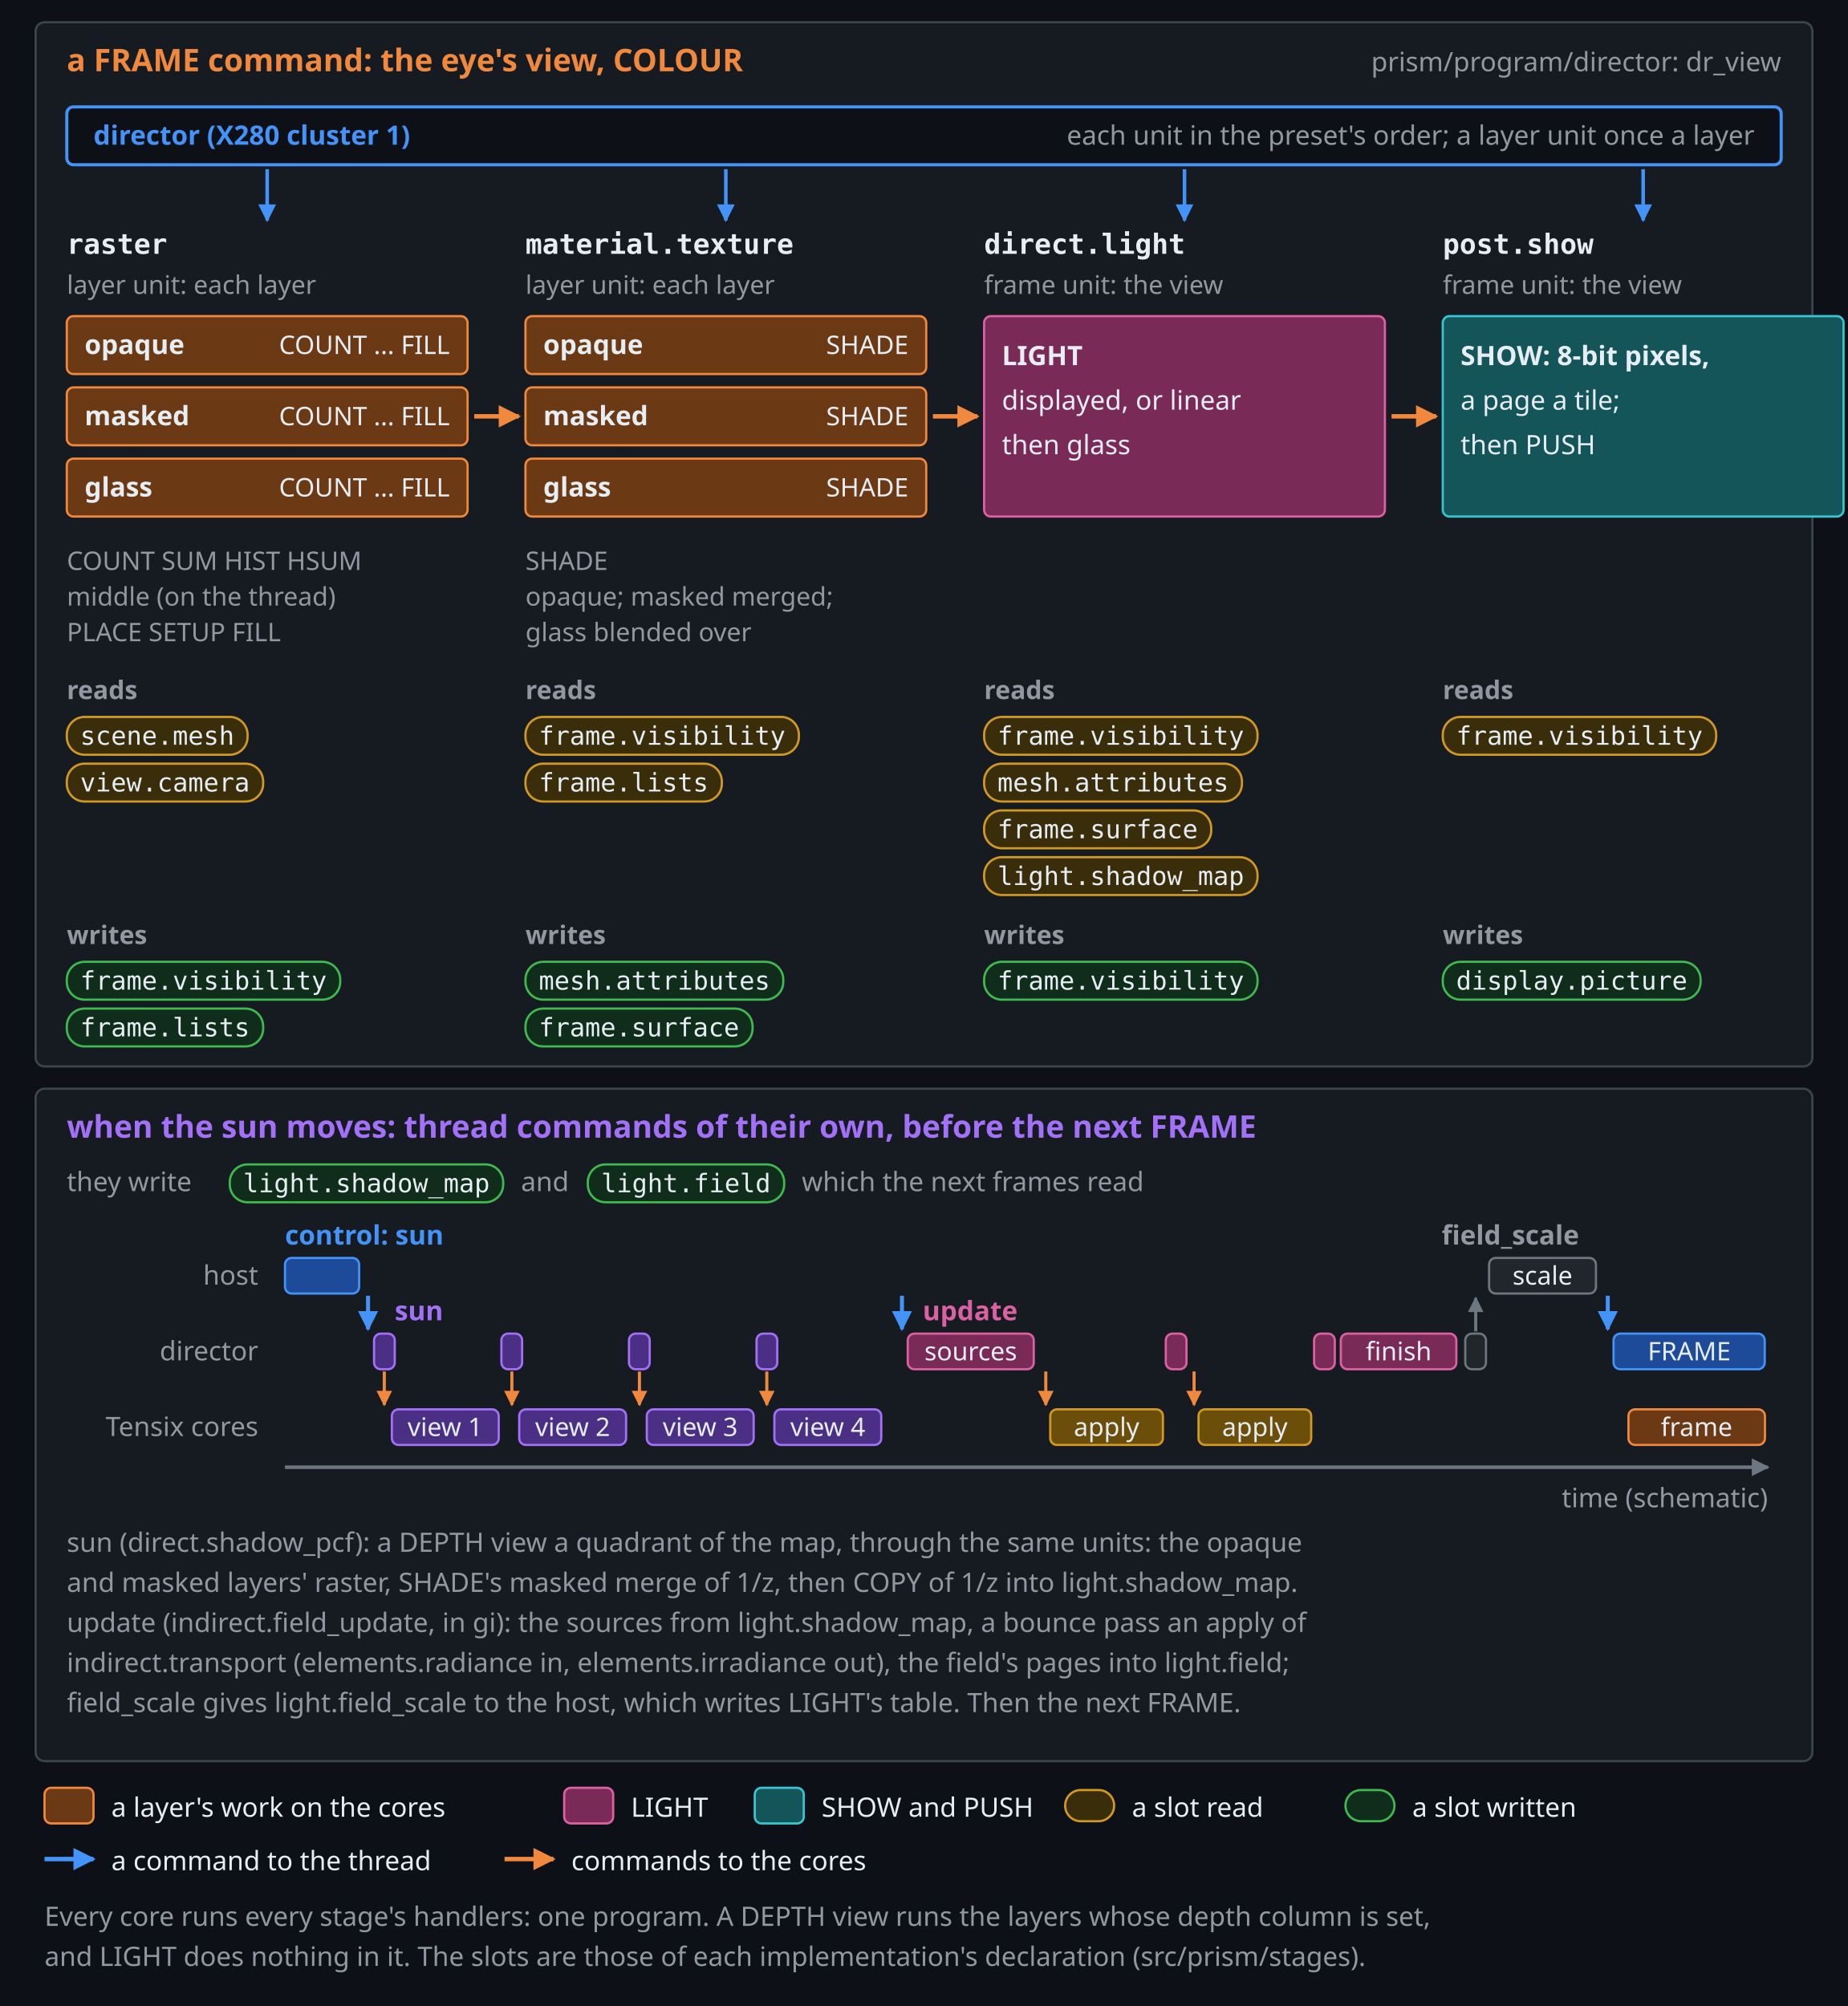
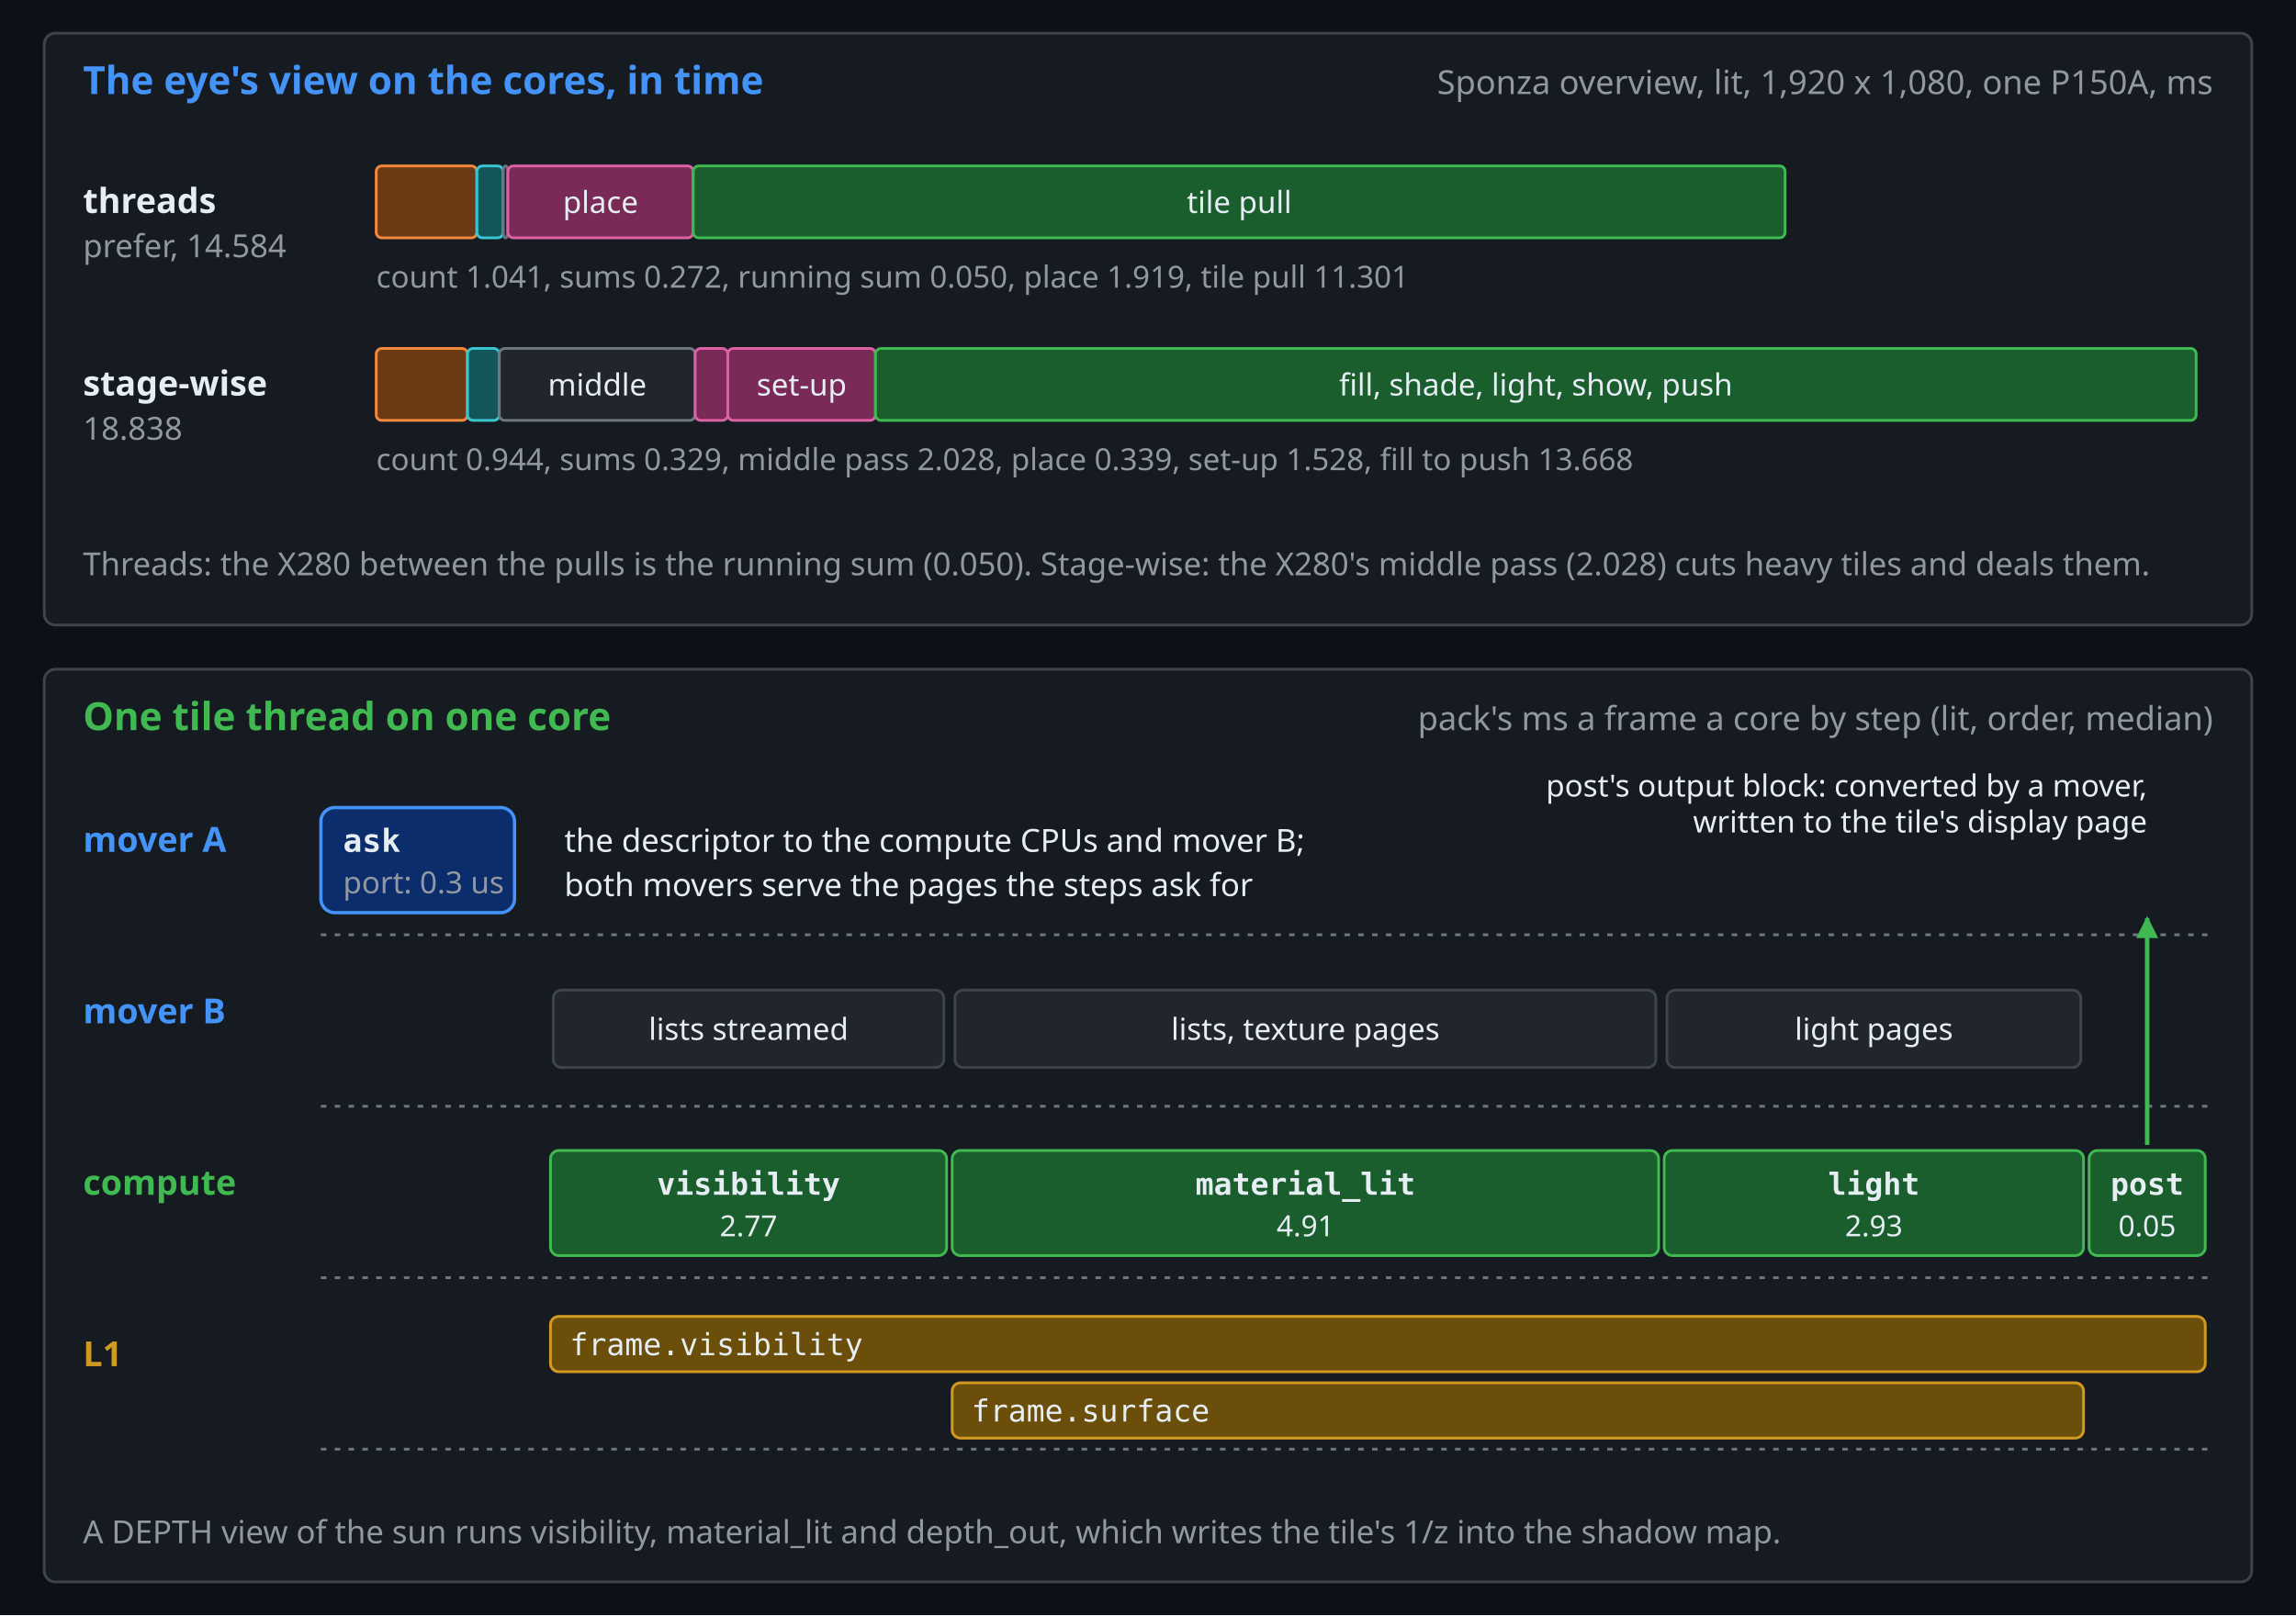
- <svg xmlns="http://www.w3.org/2000/svg" width="830" height="901" viewBox="0 0 830 901" role="img">
+ <svg xmlns="http://www.w3.org/2000/svg" width="830" height="584" viewBox="0 0 830 584" role="img">
  <defs>
    <marker id="ha" viewBox="0 0 10 10" refX="9" refY="5" markerWidth="5" markerHeight="5" orient="auto-start-reverse">
      <path d="M0,0 L10,5 L0,10 z" fill="#f0883e" />
    </marker>
    <marker id="hb" viewBox="0 0 10 10" refX="9" refY="5" markerWidth="5" markerHeight="5" orient="auto-start-reverse">
      <path d="M0,0 L10,5 L0,10 z" fill="#39c5cf" />
    </marker>
    <marker id="hm" viewBox="0 0 10 10" refX="9" refY="5" markerWidth="5" markerHeight="5" orient="auto-start-reverse">
      <path d="M0,0 L10,5 L0,10 z" fill="#a371f7" />
    </marker>
    <marker id="hw" viewBox="0 0 10 10" refX="9" refY="5" markerWidth="5" markerHeight="5" orient="auto-start-reverse">
      <path d="M0,0 L10,5 L0,10 z" fill="#4493f8" />
    </marker>
    <marker id="hr" viewBox="0 0 10 10" refX="9" refY="5" markerWidth="5" markerHeight="5" orient="auto-start-reverse">
      <path d="M0,0 L10,5 L0,10 z" fill="#3fb950" />
    </marker>
    <marker id="hp" viewBox="0 0 10 10" refX="9" refY="5" markerWidth="5" markerHeight="5" orient="auto-start-reverse">
      <path d="M0,0 L10,5 L0,10 z" fill="#db61a2" />
    </marker>
    <marker id="hy" viewBox="0 0 10 10" refX="9" refY="5" markerWidth="5" markerHeight="5" orient="auto-start-reverse">
      <path d="M0,0 L10,5 L0,10 z" fill="#d29922" />
    </marker>
    <marker id="hg" viewBox="0 0 10 10" refX="9" refY="5" markerWidth="5" markerHeight="5" orient="auto-start-reverse">
      <path d="M0,0 L10,5 L0,10 z" fill="#6e7681" />
    </marker>
  </defs>
-   <rect width="830" height="901" fill="#0d1117" />
-   <rect x="16.0" y="10.0" width="798.0" height="469.0" rx="4" fill="#161b22" stroke="#3d444d" stroke-width="1" />
-   <line x1="128.0" y1="573.0" x2="794.0" y2="573.0" stroke="#3d444d" stroke-width="1" />
-   <line x1="128.0" y1="607.0" x2="794.0" y2="607.0" stroke="#3d444d" stroke-width="1" />
-   <line x1="128.0" y1="641.0" x2="794.0" y2="641.0" stroke="#3d444d" stroke-width="1" />
-   <rect x="16.0" y="489.0" width="798.0" height="302.0" rx="4" fill="#161b22" stroke="#3d444d" stroke-width="1" />
-   <text x="30.0" y="32.0" font-family="-apple-system, 'Segoe UI', 'Noto Sans', Helvetica, Arial, sans-serif" font-size="14" font-weight="600" fill="#f0883e" text-anchor="start" xml:space="preserve">a FRAME command: the eye's view, COLOUR</text>
-   <text x="800.0" y="32.0" font-family="-apple-system, 'Segoe UI', 'Noto Sans', Helvetica, Arial, sans-serif" font-size="12" fill="#9198a1" text-anchor="end" xml:space="preserve">prism/program/director: dr_view</text>
-   <rect x="30.0" y="48.0" width="770.0" height="26.0" rx="3" fill="#0d1117" stroke="#4493f8" stroke-width="1.4" />
-   <text x="42.0" y="65.0" font-family="-apple-system, 'Segoe UI', 'Noto Sans', Helvetica, Arial, sans-serif" font-size="12" font-weight="600" fill="#4493f8" text-anchor="start" xml:space="preserve">director (X280 cluster 1)</text>
-   <text x="788.0" y="65.0" font-family="-apple-system, 'Segoe UI', 'Noto Sans', Helvetica, Arial, sans-serif" font-size="12" fill="#9198a1" text-anchor="end" xml:space="preserve">each unit in the preset's order; a layer unit once a layer</text>
-   <text x="30.0" y="114.0" font-family="ui-monospace, SFMono-Regular, Menlo, Consolas, 'DejaVu Sans Mono', monospace" font-size="12.5" font-weight="600" fill="#e6edf3" text-anchor="start" xml:space="preserve">raster</text>
-   <text x="30.0" y="132.0" font-family="-apple-system, 'Segoe UI', 'Noto Sans', Helvetica, Arial, sans-serif" font-size="11.5" fill="#9198a1" text-anchor="start" xml:space="preserve">layer unit: each layer</text>
-   <rect x="30.0" y="142.0" width="180.0" height="26.0" rx="3" fill="#6b3a14" stroke="#f0883e" stroke-width="1" />
-   <text x="38.0" y="159.0" font-family="-apple-system, 'Segoe UI', 'Noto Sans', Helvetica, Arial, sans-serif" font-size="12" font-weight="600" fill="#e6edf3" text-anchor="start" xml:space="preserve">opaque</text>
-   <text x="202.0" y="159.0" font-family="-apple-system, 'Segoe UI', 'Noto Sans', Helvetica, Arial, sans-serif" font-size="11.5" fill="#e6edf3" text-anchor="end" xml:space="preserve">COUNT ... FILL</text>
-   <rect x="30.0" y="174.0" width="180.0" height="26.0" rx="3" fill="#6b3a14" stroke="#f0883e" stroke-width="1" />
-   <text x="38.0" y="191.0" font-family="-apple-system, 'Segoe UI', 'Noto Sans', Helvetica, Arial, sans-serif" font-size="12" font-weight="600" fill="#e6edf3" text-anchor="start" xml:space="preserve">masked</text>
-   <text x="202.0" y="191.0" font-family="-apple-system, 'Segoe UI', 'Noto Sans', Helvetica, Arial, sans-serif" font-size="11.5" fill="#e6edf3" text-anchor="end" xml:space="preserve">COUNT ... FILL</text>
-   <rect x="30.0" y="206.0" width="180.0" height="26.0" rx="3" fill="#6b3a14" stroke="#f0883e" stroke-width="1" />
-   <text x="38.0" y="223.0" font-family="-apple-system, 'Segoe UI', 'Noto Sans', Helvetica, Arial, sans-serif" font-size="12" font-weight="600" fill="#e6edf3" text-anchor="start" xml:space="preserve">glass</text>
-   <text x="202.0" y="223.0" font-family="-apple-system, 'Segoe UI', 'Noto Sans', Helvetica, Arial, sans-serif" font-size="11.5" fill="#e6edf3" text-anchor="end" xml:space="preserve">COUNT ... FILL</text>
-   <text x="30.0" y="256.0" font-family="-apple-system, 'Segoe UI', 'Noto Sans', Helvetica, Arial, sans-serif" font-size="11.5" fill="#9198a1" text-anchor="start" xml:space="preserve">COUNT SUM HIST HSUM</text>
-   <text x="30.0" y="272.0" font-family="-apple-system, 'Segoe UI', 'Noto Sans', Helvetica, Arial, sans-serif" font-size="11.5" fill="#9198a1" text-anchor="start" xml:space="preserve">middle (on the thread)</text>
-   <text x="30.0" y="288.0" font-family="-apple-system, 'Segoe UI', 'Noto Sans', Helvetica, Arial, sans-serif" font-size="11.5" fill="#9198a1" text-anchor="start" xml:space="preserve">PLACE SETUP FILL</text>
-   <text x="30.0" y="314.0" font-family="-apple-system, 'Segoe UI', 'Noto Sans', Helvetica, Arial, sans-serif" font-size="11.5" font-weight="600" fill="#9198a1" text-anchor="start" xml:space="preserve">reads</text>
-   <text x="30.0" y="424.0" font-family="-apple-system, 'Segoe UI', 'Noto Sans', Helvetica, Arial, sans-serif" font-size="11.5" font-weight="600" fill="#9198a1" text-anchor="start" xml:space="preserve">writes</text>
-   <text x="236.0" y="114.0" font-family="ui-monospace, SFMono-Regular, Menlo, Consolas, 'DejaVu Sans Mono', monospace" font-size="12.5" font-weight="600" fill="#e6edf3" text-anchor="start" xml:space="preserve">material.texture</text>
-   <text x="236.0" y="132.0" font-family="-apple-system, 'Segoe UI', 'Noto Sans', Helvetica, Arial, sans-serif" font-size="11.5" fill="#9198a1" text-anchor="start" xml:space="preserve">layer unit: each layer</text>
-   <rect x="236.0" y="142.0" width="180.0" height="26.0" rx="3" fill="#6b3a14" stroke="#f0883e" stroke-width="1" />
-   <text x="244.0" y="159.0" font-family="-apple-system, 'Segoe UI', 'Noto Sans', Helvetica, Arial, sans-serif" font-size="12" font-weight="600" fill="#e6edf3" text-anchor="start" xml:space="preserve">opaque</text>
-   <text x="408.0" y="159.0" font-family="-apple-system, 'Segoe UI', 'Noto Sans', Helvetica, Arial, sans-serif" font-size="11.5" fill="#e6edf3" text-anchor="end" xml:space="preserve">SHADE</text>
-   <rect x="236.0" y="174.0" width="180.0" height="26.0" rx="3" fill="#6b3a14" stroke="#f0883e" stroke-width="1" />
-   <text x="244.0" y="191.0" font-family="-apple-system, 'Segoe UI', 'Noto Sans', Helvetica, Arial, sans-serif" font-size="12" font-weight="600" fill="#e6edf3" text-anchor="start" xml:space="preserve">masked</text>
-   <text x="408.0" y="191.0" font-family="-apple-system, 'Segoe UI', 'Noto Sans', Helvetica, Arial, sans-serif" font-size="11.5" fill="#e6edf3" text-anchor="end" xml:space="preserve">SHADE</text>
-   <rect x="236.0" y="206.0" width="180.0" height="26.0" rx="3" fill="#6b3a14" stroke="#f0883e" stroke-width="1" />
-   <text x="244.0" y="223.0" font-family="-apple-system, 'Segoe UI', 'Noto Sans', Helvetica, Arial, sans-serif" font-size="12" font-weight="600" fill="#e6edf3" text-anchor="start" xml:space="preserve">glass</text>
-   <text x="408.0" y="223.0" font-family="-apple-system, 'Segoe UI', 'Noto Sans', Helvetica, Arial, sans-serif" font-size="11.5" fill="#e6edf3" text-anchor="end" xml:space="preserve">SHADE</text>
-   <text x="236.0" y="256.0" font-family="-apple-system, 'Segoe UI', 'Noto Sans', Helvetica, Arial, sans-serif" font-size="11.5" fill="#9198a1" text-anchor="start" xml:space="preserve">SHADE</text>
-   <text x="236.0" y="272.0" font-family="-apple-system, 'Segoe UI', 'Noto Sans', Helvetica, Arial, sans-serif" font-size="11.5" fill="#9198a1" text-anchor="start" xml:space="preserve">opaque; masked merged;</text>
-   <text x="236.0" y="288.0" font-family="-apple-system, 'Segoe UI', 'Noto Sans', Helvetica, Arial, sans-serif" font-size="11.5" fill="#9198a1" text-anchor="start" xml:space="preserve">glass blended over</text>
-   <text x="236.0" y="314.0" font-family="-apple-system, 'Segoe UI', 'Noto Sans', Helvetica, Arial, sans-serif" font-size="11.5" font-weight="600" fill="#9198a1" text-anchor="start" xml:space="preserve">reads</text>
-   <text x="236.0" y="424.0" font-family="-apple-system, 'Segoe UI', 'Noto Sans', Helvetica, Arial, sans-serif" font-size="11.5" font-weight="600" fill="#9198a1" text-anchor="start" xml:space="preserve">writes</text>
-   <text x="442.0" y="114.0" font-family="ui-monospace, SFMono-Regular, Menlo, Consolas, 'DejaVu Sans Mono', monospace" font-size="12.5" font-weight="600" fill="#e6edf3" text-anchor="start" xml:space="preserve">direct.light</text>
-   <text x="442.0" y="132.0" font-family="-apple-system, 'Segoe UI', 'Noto Sans', Helvetica, Arial, sans-serif" font-size="11.5" fill="#9198a1" text-anchor="start" xml:space="preserve">frame unit: the view</text>
-   <rect x="442.0" y="142.0" width="180.0" height="90.0" rx="3" fill="#7a2a57" stroke="#db61a2" stroke-width="1" />
-   <text x="450.0" y="164.0" font-family="-apple-system, 'Segoe UI', 'Noto Sans', Helvetica, Arial, sans-serif" font-size="12" font-weight="600" fill="#e6edf3" text-anchor="start" xml:space="preserve">LIGHT</text>
-   <text x="450.0" y="184.0" font-family="-apple-system, 'Segoe UI', 'Noto Sans', Helvetica, Arial, sans-serif" font-size="12" fill="#e6edf3" text-anchor="start" xml:space="preserve">displayed, or linear</text>
-   <text x="450.0" y="204.0" font-family="-apple-system, 'Segoe UI', 'Noto Sans', Helvetica, Arial, sans-serif" font-size="12" fill="#e6edf3" text-anchor="start" xml:space="preserve">then glass</text>
-   <text x="442.0" y="314.0" font-family="-apple-system, 'Segoe UI', 'Noto Sans', Helvetica, Arial, sans-serif" font-size="11.5" font-weight="600" fill="#9198a1" text-anchor="start" xml:space="preserve">reads</text>
-   <text x="442.0" y="424.0" font-family="-apple-system, 'Segoe UI', 'Noto Sans', Helvetica, Arial, sans-serif" font-size="11.5" font-weight="600" fill="#9198a1" text-anchor="start" xml:space="preserve">writes</text>
-   <text x="648.0" y="114.0" font-family="ui-monospace, SFMono-Regular, Menlo, Consolas, 'DejaVu Sans Mono', monospace" font-size="12.5" font-weight="600" fill="#e6edf3" text-anchor="start" xml:space="preserve">post.show</text>
-   <text x="648.0" y="132.0" font-family="-apple-system, 'Segoe UI', 'Noto Sans', Helvetica, Arial, sans-serif" font-size="11.5" fill="#9198a1" text-anchor="start" xml:space="preserve">frame unit: the view</text>
-   <rect x="648.0" y="142.0" width="180.0" height="90.0" rx="3" fill="#14555a" stroke="#39c5cf" stroke-width="1" />
-   <text x="656.0" y="164.0" font-family="-apple-system, 'Segoe UI', 'Noto Sans', Helvetica, Arial, sans-serif" font-size="12" font-weight="600" fill="#e6edf3" text-anchor="start" xml:space="preserve">SHOW: 8-bit pixels,</text>
-   <text x="656.0" y="184.0" font-family="-apple-system, 'Segoe UI', 'Noto Sans', Helvetica, Arial, sans-serif" font-size="12" fill="#e6edf3" text-anchor="start" xml:space="preserve">a page a tile;</text>
-   <text x="656.0" y="204.0" font-family="-apple-system, 'Segoe UI', 'Noto Sans', Helvetica, Arial, sans-serif" font-size="12" fill="#e6edf3" text-anchor="start" xml:space="preserve">then PUSH</text>
-   <text x="648.0" y="314.0" font-family="-apple-system, 'Segoe UI', 'Noto Sans', Helvetica, Arial, sans-serif" font-size="11.5" font-weight="600" fill="#9198a1" text-anchor="start" xml:space="preserve">reads</text>
-   <text x="648.0" y="424.0" font-family="-apple-system, 'Segoe UI', 'Noto Sans', Helvetica, Arial, sans-serif" font-size="11.5" font-weight="600" fill="#9198a1" text-anchor="start" xml:space="preserve">writes</text>
-   <text x="116.0" y="577.0" font-family="-apple-system, 'Segoe UI', 'Noto Sans', Helvetica, Arial, sans-serif" font-size="12" fill="#9198a1" text-anchor="end" xml:space="preserve">host</text>
-   <text x="116.0" y="611.0" font-family="-apple-system, 'Segoe UI', 'Noto Sans', Helvetica, Arial, sans-serif" font-size="12" fill="#9198a1" text-anchor="end" xml:space="preserve">director</text>
-   <text x="116.0" y="645.0" font-family="-apple-system, 'Segoe UI', 'Noto Sans', Helvetica, Arial, sans-serif" font-size="12" fill="#9198a1" text-anchor="end" xml:space="preserve">Tensix cores</text>
-   <text x="794.0" y="677.0" font-family="-apple-system, 'Segoe UI', 'Noto Sans', Helvetica, Arial, sans-serif" font-size="12" fill="#9198a1" text-anchor="end" xml:space="preserve">time (schematic)</text>
-   <text x="30.0" y="511.0" font-family="-apple-system, 'Segoe UI', 'Noto Sans', Helvetica, Arial, sans-serif" font-size="14" font-weight="600" fill="#a371f7" text-anchor="start" xml:space="preserve">when the sun moves: thread commands of their own, before the next FRAME</text>
-   <text x="30.0" y="535.0" font-family="-apple-system, 'Segoe UI', 'Noto Sans', Helvetica, Arial, sans-serif" font-size="12" fill="#9198a1" text-anchor="start" xml:space="preserve">they write</text>
-   <text x="234.0" y="535.0" font-family="-apple-system, 'Segoe UI', 'Noto Sans', Helvetica, Arial, sans-serif" font-size="12" fill="#9198a1" text-anchor="start" xml:space="preserve">and</text>
-   <text x="360.1" y="535.0" font-family="-apple-system, 'Segoe UI', 'Noto Sans', Helvetica, Arial, sans-serif" font-size="12" fill="#9198a1" text-anchor="start" xml:space="preserve">which the next frames read</text>
-   <rect x="128.0" y="565.0" width="33.3" height="16.0" rx="3" fill="#1d4b99" stroke="#4493f8" stroke-width="1" />
-   <text x="128.0" y="559.0" font-family="-apple-system, 'Segoe UI', 'Noto Sans', Helvetica, Arial, sans-serif" font-size="12" font-weight="600" fill="#4493f8" text-anchor="start" xml:space="preserve">control: sun</text>
-   <rect x="168.0" y="599.0" width="9.3" height="16.0" rx="3" fill="#4a2f85" stroke="#a371f7" stroke-width="1" />
-   <rect x="176.0" y="633.0" width="48.0" height="16.0" rx="3" fill="#4a2f85" stroke="#a371f7" stroke-width="1" />
-   <text x="199.9" y="645.0" font-family="-apple-system, 'Segoe UI', 'Noto Sans', Helvetica, Arial, sans-serif" font-size="11.5" fill="#e6edf3" text-anchor="middle" xml:space="preserve">view 1</text>
-   <rect x="225.2" y="599.0" width="9.3" height="16.0" rx="3" fill="#4a2f85" stroke="#a371f7" stroke-width="1" />
-   <rect x="233.2" y="633.0" width="48.0" height="16.0" rx="3" fill="#4a2f85" stroke="#a371f7" stroke-width="1" />
-   <text x="257.2" y="645.0" font-family="-apple-system, 'Segoe UI', 'Noto Sans', Helvetica, Arial, sans-serif" font-size="11.5" fill="#e6edf3" text-anchor="middle" xml:space="preserve">view 2</text>
-   <rect x="282.5" y="599.0" width="9.3" height="16.0" rx="3" fill="#4a2f85" stroke="#a371f7" stroke-width="1" />
-   <rect x="290.5" y="633.0" width="48.0" height="16.0" rx="3" fill="#4a2f85" stroke="#a371f7" stroke-width="1" />
-   <text x="314.5" y="645.0" font-family="-apple-system, 'Segoe UI', 'Noto Sans', Helvetica, Arial, sans-serif" font-size="11.5" fill="#e6edf3" text-anchor="middle" xml:space="preserve">view 3</text>
-   <rect x="339.8" y="599.0" width="9.3" height="16.0" rx="3" fill="#4a2f85" stroke="#a371f7" stroke-width="1" />
-   <rect x="347.8" y="633.0" width="48.0" height="16.0" rx="3" fill="#4a2f85" stroke="#a371f7" stroke-width="1" />
-   <text x="371.8" y="645.0" font-family="-apple-system, 'Segoe UI', 'Noto Sans', Helvetica, Arial, sans-serif" font-size="11.5" fill="#e6edf3" text-anchor="middle" xml:space="preserve">view 4</text>
-   <text x="177.3" y="593.0" font-family="-apple-system, 'Segoe UI', 'Noto Sans', Helvetica, Arial, sans-serif" font-size="12" font-weight="600" fill="#a371f7" text-anchor="start" xml:space="preserve">sun</text>
-   <rect x="407.7" y="599.0" width="56.6" height="16.0" rx="3" fill="#7a2a57" stroke="#db61a2" stroke-width="1" />
-   <text x="436.0" y="611.0" font-family="-apple-system, 'Segoe UI', 'Noto Sans', Helvetica, Arial, sans-serif" font-size="11.5" fill="#e6edf3" text-anchor="middle" xml:space="preserve">sources</text>
-   <text x="414.4" y="593.0" font-family="-apple-system, 'Segoe UI', 'Noto Sans', Helvetica, Arial, sans-serif" font-size="12" font-weight="600" fill="#db61a2" text-anchor="start" xml:space="preserve">update</text>
-   <rect x="471.7" y="633.0" width="50.6" height="16.0" rx="3" fill="#6b4e0a" stroke="#d29922" stroke-width="1" />
-   <text x="497.0" y="645.0" font-family="-apple-system, 'Segoe UI', 'Noto Sans', Helvetica, Arial, sans-serif" font-size="11.5" fill="#e6edf3" text-anchor="middle" xml:space="preserve">apply</text>
-   <rect x="523.6" y="599.0" width="9.3" height="16.0" rx="3" fill="#7a2a57" stroke="#db61a2" stroke-width="1" />
-   <rect x="538.3" y="633.0" width="50.6" height="16.0" rx="3" fill="#6b4e0a" stroke="#d29922" stroke-width="1" />
-   <text x="563.6" y="645.0" font-family="-apple-system, 'Segoe UI', 'Noto Sans', Helvetica, Arial, sans-serif" font-size="11.5" fill="#e6edf3" text-anchor="middle" xml:space="preserve">apply</text>
-   <rect x="590.2" y="599.0" width="9.3" height="16.0" rx="3" fill="#7a2a57" stroke="#db61a2" stroke-width="1" />
-   <rect x="602.2" y="599.0" width="51.9" height="16.0" rx="3" fill="#7a2a57" stroke="#db61a2" stroke-width="1" />
-   <text x="628.2" y="611.0" font-family="-apple-system, 'Segoe UI', 'Noto Sans', Helvetica, Arial, sans-serif" font-size="11.5" fill="#e6edf3" text-anchor="middle" xml:space="preserve">finish</text>
-   <rect x="658.1" y="599.0" width="9.3" height="16.0" rx="3" fill="#21262d" stroke="#6e7681" stroke-width="1" />
-   <rect x="668.8" y="565.0" width="48.0" height="16.0" rx="3" fill="#21262d" stroke="#6e7681" stroke-width="1" />
-   <text x="692.8" y="577.0" font-family="-apple-system, 'Segoe UI', 'Noto Sans', Helvetica, Arial, sans-serif" font-size="11.5" fill="#e6edf3" text-anchor="middle" xml:space="preserve">scale</text>
-   <text x="647.5" y="559.0" font-family="-apple-system, 'Segoe UI', 'Noto Sans', Helvetica, Arial, sans-serif" font-size="12" font-weight="600" fill="#9198a1" text-anchor="start" xml:space="preserve">field_scale</text>
-   <rect x="724.7" y="599.0" width="67.9" height="16.0" rx="3" fill="#1d4b99" stroke="#4493f8" stroke-width="1" />
-   <text x="758.7" y="611.0" font-family="-apple-system, 'Segoe UI', 'Noto Sans', Helvetica, Arial, sans-serif" font-size="11.5" fill="#e6edf3" text-anchor="middle" xml:space="preserve">FRAME</text>
-   <rect x="731.4" y="633.0" width="61.3" height="16.0" rx="3" fill="#6b3a14" stroke="#f0883e" stroke-width="1" />
-   <text x="762.0" y="645.0" font-family="-apple-system, 'Segoe UI', 'Noto Sans', Helvetica, Arial, sans-serif" font-size="11.5" fill="#e6edf3" text-anchor="middle" xml:space="preserve">frame</text>
-   <text x="30.0" y="697.0" font-family="-apple-system, 'Segoe UI', 'Noto Sans', Helvetica, Arial, sans-serif" font-size="12" fill="#9198a1" text-anchor="start" xml:space="preserve">sun (direct.shadow_pcf): a DEPTH view a quadrant of the map, through the same units: the opaque</text>
-   <text x="30.0" y="715.0" font-family="-apple-system, 'Segoe UI', 'Noto Sans', Helvetica, Arial, sans-serif" font-size="12" fill="#9198a1" text-anchor="start" xml:space="preserve">and masked layers' raster, SHADE's masked merge of 1/z, then COPY of 1/z into light.shadow_map.</text>
-   <text x="30.0" y="733.0" font-family="-apple-system, 'Segoe UI', 'Noto Sans', Helvetica, Arial, sans-serif" font-size="12" fill="#9198a1" text-anchor="start" xml:space="preserve">update (indirect.field_update, in gi): the sources from light.shadow_map, a bounce pass an apply of</text>
-   <text x="30.0" y="751.0" font-family="-apple-system, 'Segoe UI', 'Noto Sans', Helvetica, Arial, sans-serif" font-size="12" fill="#9198a1" text-anchor="start" xml:space="preserve">indirect.transport (elements.radiance in, elements.irradiance out), the field's pages into light.field;</text>
-   <text x="30.0" y="769.0" font-family="-apple-system, 'Segoe UI', 'Noto Sans', Helvetica, Arial, sans-serif" font-size="12" fill="#9198a1" text-anchor="start" xml:space="preserve">field_scale gives light.field_scale to the host, which writes LIGHT's table. Then the next FRAME.</text>
-   <rect x="20.0" y="803.0" width="22.0" height="16.0" rx="3" fill="#6b3a14" stroke="#f0883e" stroke-width="1" />
-   <text x="50.0" y="816.0" font-family="-apple-system, 'Segoe UI', 'Noto Sans', Helvetica, Arial, sans-serif" font-size="12" fill="#e6edf3" text-anchor="start" xml:space="preserve">a layer's work on the cores</text>
-   <rect x="253.4" y="803.0" width="22.0" height="16.0" rx="3" fill="#7a2a57" stroke="#db61a2" stroke-width="1" />
-   <text x="283.4" y="816.0" font-family="-apple-system, 'Segoe UI', 'Noto Sans', Helvetica, Arial, sans-serif" font-size="12" fill="#e6edf3" text-anchor="start" xml:space="preserve">LIGHT</text>
-   <rect x="339.0" y="803.0" width="22.0" height="16.0" rx="3" fill="#14555a" stroke="#39c5cf" stroke-width="1" />
-   <text x="369.0" y="816.0" font-family="-apple-system, 'Segoe UI', 'Noto Sans', Helvetica, Arial, sans-serif" font-size="12" fill="#e6edf3" text-anchor="start" xml:space="preserve">SHOW and PUSH</text>
-   <rect x="478.4" y="804.0" width="22.0" height="14.0" rx="7" fill="#3a2d0a" stroke="#d29922" stroke-width="1" />
-   <text x="508.4" y="816.0" font-family="-apple-system, 'Segoe UI', 'Noto Sans', Helvetica, Arial, sans-serif" font-size="12" fill="#e6edf3" text-anchor="start" xml:space="preserve">a slot read</text>
-   <rect x="604.3" y="804.0" width="22.0" height="14.0" rx="7" fill="#0f2d1a" stroke="#3fb950" stroke-width="1" />
-   <text x="634.3" y="816.0" font-family="-apple-system, 'Segoe UI', 'Noto Sans', Helvetica, Arial, sans-serif" font-size="12" fill="#e6edf3" text-anchor="start" xml:space="preserve">a slot written</text>
-   <text x="50.0" y="840.0" font-family="-apple-system, 'Segoe UI', 'Noto Sans', Helvetica, Arial, sans-serif" font-size="12" fill="#e6edf3" text-anchor="start" xml:space="preserve">a command to the thread</text>
-   <text x="256.6" y="840.0" font-family="-apple-system, 'Segoe UI', 'Noto Sans', Helvetica, Arial, sans-serif" font-size="12" fill="#e6edf3" text-anchor="start" xml:space="preserve">commands to the cores</text>
-   <text x="20.0" y="865.0" font-family="-apple-system, 'Segoe UI', 'Noto Sans', Helvetica, Arial, sans-serif" font-size="12" fill="#9198a1" text-anchor="start" xml:space="preserve">Every core runs every stage's handlers: one program. A DEPTH view runs the layers whose depth column is set,</text>
-   <text x="20.0" y="883.0" font-family="-apple-system, 'Segoe UI', 'Noto Sans', Helvetica, Arial, sans-serif" font-size="12" fill="#9198a1" text-anchor="start" xml:space="preserve">and LIGHT does nothing in it. The slots are those of each implementation's declaration (src/prism/stages).</text>
-   <line x1="120.0" y1="76.0" x2="120.0" y2="99.0" stroke="#4493f8" stroke-width="1.6" marker-end="url(#hw)" />
-   <rect x="30.0" y="322.0" width="81.2" height="17.0" rx="8" fill="#3a2d0a" stroke="#d29922" stroke-width="1" />
-   <text x="36.0" y="334.5" font-family="ui-monospace, SFMono-Regular, Menlo, Consolas, 'DejaVu Sans Mono', monospace" font-size="11.5" fill="#e6edf3" xml:space="preserve">scene.mesh</text>
-   <rect x="30.0" y="343.0" width="88.2" height="17.0" rx="8" fill="#3a2d0a" stroke="#d29922" stroke-width="1" />
-   <text x="36.0" y="355.5" font-family="ui-monospace, SFMono-Regular, Menlo, Consolas, 'DejaVu Sans Mono', monospace" font-size="11.5" fill="#e6edf3" xml:space="preserve">view.camera</text>
-   <rect x="30.0" y="432.0" width="122.8" height="17.0" rx="8" fill="#0f2d1a" stroke="#3fb950" stroke-width="1" />
-   <text x="36.0" y="444.5" font-family="ui-monospace, SFMono-Regular, Menlo, Consolas, 'DejaVu Sans Mono', monospace" font-size="11.5" fill="#e6edf3" xml:space="preserve">frame.visibility</text>
-   <rect x="30.0" y="453.0" width="88.2" height="17.0" rx="8" fill="#0f2d1a" stroke="#3fb950" stroke-width="1" />
-   <text x="36.0" y="465.5" font-family="ui-monospace, SFMono-Regular, Menlo, Consolas, 'DejaVu Sans Mono', monospace" font-size="11.5" fill="#e6edf3" xml:space="preserve">frame.lists</text>
-   <line x1="213.0" y1="187.0" x2="233.0" y2="187.0" stroke="#f0883e" stroke-width="2.0" marker-end="url(#ha)" />
-   <line x1="326.0" y1="76.0" x2="326.0" y2="99.0" stroke="#4493f8" stroke-width="1.6" marker-end="url(#hw)" />
-   <rect x="236.0" y="322.0" width="122.8" height="17.0" rx="8" fill="#3a2d0a" stroke="#d29922" stroke-width="1" />
-   <text x="242.0" y="334.5" font-family="ui-monospace, SFMono-Regular, Menlo, Consolas, 'DejaVu Sans Mono', monospace" font-size="11.5" fill="#e6edf3" xml:space="preserve">frame.visibility</text>
-   <rect x="236.0" y="343.0" width="88.2" height="17.0" rx="8" fill="#3a2d0a" stroke="#d29922" stroke-width="1" />
-   <text x="242.0" y="355.5" font-family="ui-monospace, SFMono-Regular, Menlo, Consolas, 'DejaVu Sans Mono', monospace" font-size="11.5" fill="#e6edf3" xml:space="preserve">frame.lists</text>
-   <rect x="236.0" y="432.0" width="115.8" height="17.0" rx="8" fill="#0f2d1a" stroke="#3fb950" stroke-width="1" />
-   <text x="242.0" y="444.5" font-family="ui-monospace, SFMono-Regular, Menlo, Consolas, 'DejaVu Sans Mono', monospace" font-size="11.5" fill="#e6edf3" xml:space="preserve">mesh.attributes</text>
-   <rect x="236.0" y="453.0" width="102.0" height="17.0" rx="8" fill="#0f2d1a" stroke="#3fb950" stroke-width="1" />
-   <text x="242.0" y="465.5" font-family="ui-monospace, SFMono-Regular, Menlo, Consolas, 'DejaVu Sans Mono', monospace" font-size="11.5" fill="#e6edf3" xml:space="preserve">frame.surface</text>
-   <line x1="419.0" y1="187.0" x2="439.0" y2="187.0" stroke="#f0883e" stroke-width="2.0" marker-end="url(#ha)" />
-   <line x1="532.0" y1="76.0" x2="532.0" y2="99.0" stroke="#4493f8" stroke-width="1.6" marker-end="url(#hw)" />
-   <rect x="442.0" y="322.0" width="122.8" height="17.0" rx="8" fill="#3a2d0a" stroke="#d29922" stroke-width="1" />
-   <text x="448.0" y="334.5" font-family="ui-monospace, SFMono-Regular, Menlo, Consolas, 'DejaVu Sans Mono', monospace" font-size="11.5" fill="#e6edf3" xml:space="preserve">frame.visibility</text>
-   <rect x="442.0" y="343.0" width="115.8" height="17.0" rx="8" fill="#3a2d0a" stroke="#d29922" stroke-width="1" />
-   <text x="448.0" y="355.5" font-family="ui-monospace, SFMono-Regular, Menlo, Consolas, 'DejaVu Sans Mono', monospace" font-size="11.5" fill="#e6edf3" xml:space="preserve">mesh.attributes</text>
-   <rect x="442.0" y="364.0" width="102.0" height="17.0" rx="8" fill="#3a2d0a" stroke="#d29922" stroke-width="1" />
-   <text x="448.0" y="376.5" font-family="ui-monospace, SFMono-Regular, Menlo, Consolas, 'DejaVu Sans Mono', monospace" font-size="11.5" fill="#e6edf3" xml:space="preserve">frame.surface</text>
-   <rect x="442.0" y="385.0" width="122.8" height="17.0" rx="8" fill="#3a2d0a" stroke="#d29922" stroke-width="1" />
-   <text x="448.0" y="397.5" font-family="ui-monospace, SFMono-Regular, Menlo, Consolas, 'DejaVu Sans Mono', monospace" font-size="11.5" fill="#e6edf3" xml:space="preserve">light.shadow_map</text>
-   <rect x="442.0" y="432.0" width="122.8" height="17.0" rx="8" fill="#0f2d1a" stroke="#3fb950" stroke-width="1" />
-   <text x="448.0" y="444.5" font-family="ui-monospace, SFMono-Regular, Menlo, Consolas, 'DejaVu Sans Mono', monospace" font-size="11.5" fill="#e6edf3" xml:space="preserve">frame.visibility</text>
-   <line x1="625.0" y1="187.0" x2="645.0" y2="187.0" stroke="#f0883e" stroke-width="2.0" marker-end="url(#ha)" />
-   <line x1="738.0" y1="76.0" x2="738.0" y2="99.0" stroke="#4493f8" stroke-width="1.6" marker-end="url(#hw)" />
-   <rect x="648.0" y="322.0" width="122.8" height="17.0" rx="8" fill="#3a2d0a" stroke="#d29922" stroke-width="1" />
-   <text x="654.0" y="334.5" font-family="ui-monospace, SFMono-Regular, Menlo, Consolas, 'DejaVu Sans Mono', monospace" font-size="11.5" fill="#e6edf3" xml:space="preserve">frame.visibility</text>
-   <rect x="648.0" y="432.0" width="115.8" height="17.0" rx="8" fill="#0f2d1a" stroke="#3fb950" stroke-width="1" />
-   <text x="654.0" y="444.5" font-family="ui-monospace, SFMono-Regular, Menlo, Consolas, 'DejaVu Sans Mono', monospace" font-size="11.5" fill="#e6edf3" xml:space="preserve">display.picture</text>
-   <line x1="128.0" y1="659.0" x2="794.0" y2="659.0" stroke="#6e7681" stroke-width="1.6" marker-end="url(#hg)" />
-   <rect x="103.2" y="523.0" width="122.8" height="17.0" rx="8" fill="#0f2d1a" stroke="#3fb950" stroke-width="1" />
-   <text x="109.2" y="535.5" font-family="ui-monospace, SFMono-Regular, Menlo, Consolas, 'DejaVu Sans Mono', monospace" font-size="11.5" fill="#e6edf3" xml:space="preserve">light.shadow_map</text>
-   <rect x="264.0" y="523.0" width="88.2" height="17.0" rx="8" fill="#0f2d1a" stroke="#3fb950" stroke-width="1" />
-   <text x="270.0" y="535.5" font-family="ui-monospace, SFMono-Regular, Menlo, Consolas, 'DejaVu Sans Mono', monospace" font-size="11.5" fill="#e6edf3" xml:space="preserve">light.field</text>
-   <line x1="172.6" y1="616.0" x2="172.6" y2="631.0" stroke="#f0883e" stroke-width="1.4" marker-end="url(#ha)" />
-   <line x1="229.9" y1="616.0" x2="229.9" y2="631.0" stroke="#f0883e" stroke-width="1.4" marker-end="url(#ha)" />
-   <line x1="287.2" y1="616.0" x2="287.2" y2="631.0" stroke="#f0883e" stroke-width="1.4" marker-end="url(#ha)" />
-   <line x1="344.4" y1="616.0" x2="344.4" y2="631.0" stroke="#f0883e" stroke-width="1.4" marker-end="url(#ha)" />
-   <line x1="165.3" y1="582.0" x2="165.3" y2="597.0" stroke="#4493f8" stroke-width="1.8" marker-end="url(#hw)" />
-   <line x1="405.1" y1="582.0" x2="405.1" y2="597.0" stroke="#4493f8" stroke-width="1.8" marker-end="url(#hw)" />
-   <line x1="469.7" y1="616.0" x2="469.7" y2="631.0" stroke="#f0883e" stroke-width="1.4" marker-end="url(#ha)" />
-   <line x1="536.3" y1="616.0" x2="536.3" y2="631.0" stroke="#f0883e" stroke-width="1.4" marker-end="url(#ha)" />
-   <line x1="662.8" y1="598.0" x2="662.8" y2="583.0" stroke="#6e7681" stroke-width="1.4" marker-end="url(#hg)" />
-   <line x1="722.1" y1="582.0" x2="722.1" y2="597.0" stroke="#4493f8" stroke-width="1.8" marker-end="url(#hw)" />
-   <line x1="20.0" y1="835.0" x2="42.0" y2="835.0" stroke="#4493f8" stroke-width="2.0" marker-end="url(#hw)" />
-   <line x1="226.6" y1="835.0" x2="248.6" y2="835.0" stroke="#f0883e" stroke-width="2.0" marker-end="url(#ha)" />
+   <rect width="830" height="584" fill="#0d1117" />
+   <rect x="16.0" y="12.0" width="798.0" height="214.0" rx="4" fill="#161b22" stroke="#3d444d" stroke-width="1" />
+   <rect x="16.0" y="242.0" width="798.0" height="330.0" rx="4" fill="#161b22" stroke="#3d444d" stroke-width="1" />
+   <line x1="116.0" y1="338.0" x2="798.0" y2="338.0" stroke="#6e7681" stroke-width="1.0" stroke-dasharray="2 3" />
+   <line x1="116.0" y1="400.0" x2="798.0" y2="400.0" stroke="#6e7681" stroke-width="1.0" stroke-dasharray="2 3" />
+   <line x1="116.0" y1="462.0" x2="798.0" y2="462.0" stroke="#6e7681" stroke-width="1.0" stroke-dasharray="2 3" />
+   <line x1="116.0" y1="524.0" x2="798.0" y2="524.0" stroke="#6e7681" stroke-width="1.0" stroke-dasharray="2 3" />
+   <text x="30.0" y="34.0" font-family="-apple-system, 'Segoe UI', 'Noto Sans', Helvetica, Arial, sans-serif" font-size="14" font-weight="600" fill="#4493f8" text-anchor="start" xml:space="preserve">The eye's view on the cores, in time</text>
+   <text x="800.0" y="34.0" font-family="-apple-system, 'Segoe UI', 'Noto Sans', Helvetica, Arial, sans-serif" font-size="12" fill="#9198a1" text-anchor="end" xml:space="preserve">Sponza overview, lit, 1,920 x 1,080, one P150A, ms</text>
+   <text x="30.0" y="77.0" font-family="-apple-system, 'Segoe UI', 'Noto Sans', Helvetica, Arial, sans-serif" font-size="12.5" font-weight="600" fill="#e6edf3" text-anchor="start" xml:space="preserve">threads</text>
+   <text x="30.0" y="93.0" font-family="-apple-system, 'Segoe UI', 'Noto Sans', Helvetica, Arial, sans-serif" font-size="11.5" fill="#9198a1" text-anchor="start" xml:space="preserve">prefer, 14.584</text>
+   <rect x="136.0" y="60.0" width="36.4" height="26.0" rx="2" fill="#6b3a14" stroke="#f0883e" stroke-width="1" />
+   <rect x="172.4" y="60.0" width="9.5" height="26.0" rx="2" fill="#14555a" stroke="#39c5cf" stroke-width="1" />
+   <rect x="181.9" y="60.0" width="1.7" height="26.0" rx="2" fill="#21262d" stroke="#6e7681" stroke-width="1" />
+   <rect x="183.6" y="60.0" width="67.0" height="26.0" rx="2" fill="#7a2a57" stroke="#db61a2" stroke-width="1" />
+   <text x="217.1" y="77.0" font-family="-apple-system, 'Segoe UI', 'Noto Sans', Helvetica, Arial, sans-serif" font-size="11" fill="#e6edf3" text-anchor="middle" xml:space="preserve">place</text>
+   <rect x="250.6" y="60.0" width="394.7" height="26.0" rx="2" fill="#1b5e2e" stroke="#3fb950" stroke-width="1" />
+   <text x="448.0" y="77.0" font-family="-apple-system, 'Segoe UI', 'Noto Sans', Helvetica, Arial, sans-serif" font-size="11" fill="#e6edf3" text-anchor="middle" xml:space="preserve">tile pull</text>
+   <text x="136.0" y="104.0" font-family="-apple-system, 'Segoe UI', 'Noto Sans', Helvetica, Arial, sans-serif" font-size="11" fill="#9198a1" text-anchor="start" xml:space="preserve">count 1.041, sums 0.272, running sum 0.050, place 1.919, tile pull 11.301</text>
+   <text x="30.0" y="143.0" font-family="-apple-system, 'Segoe UI', 'Noto Sans', Helvetica, Arial, sans-serif" font-size="12.5" font-weight="600" fill="#e6edf3" text-anchor="start" xml:space="preserve">stage-wise</text>
+   <text x="30.0" y="159.0" font-family="-apple-system, 'Segoe UI', 'Noto Sans', Helvetica, Arial, sans-serif" font-size="11.5" fill="#9198a1" text-anchor="start" xml:space="preserve">18.838</text>
+   <rect x="136.0" y="126.0" width="33.0" height="26.0" rx="2" fill="#6b3a14" stroke="#f0883e" stroke-width="1" />
+   <rect x="169.0" y="126.0" width="11.5" height="26.0" rx="2" fill="#14555a" stroke="#39c5cf" stroke-width="1" />
+   <rect x="180.5" y="126.0" width="70.8" height="26.0" rx="2" fill="#21262d" stroke="#6e7681" stroke-width="1" />
+   <text x="215.9" y="143.0" font-family="-apple-system, 'Segoe UI', 'Noto Sans', Helvetica, Arial, sans-serif" font-size="11" fill="#e6edf3" text-anchor="middle" xml:space="preserve">middle</text>
+   <rect x="251.3" y="126.0" width="11.8" height="26.0" rx="2" fill="#7a2a57" stroke="#db61a2" stroke-width="1" />
+   <rect x="263.1" y="126.0" width="53.4" height="26.0" rx="2" fill="#7a2a57" stroke="#db61a2" stroke-width="1" />
+   <text x="289.8" y="143.0" font-family="-apple-system, 'Segoe UI', 'Noto Sans', Helvetica, Arial, sans-serif" font-size="11" fill="#e6edf3" text-anchor="middle" xml:space="preserve">set-up</text>
+   <rect x="316.5" y="126.0" width="477.4" height="26.0" rx="2" fill="#1b5e2e" stroke="#3fb950" stroke-width="1" />
+   <text x="555.2" y="143.0" font-family="-apple-system, 'Segoe UI', 'Noto Sans', Helvetica, Arial, sans-serif" font-size="11" fill="#e6edf3" text-anchor="middle" xml:space="preserve">fill, shade, light, show, push</text>
+   <text x="136.0" y="170.0" font-family="-apple-system, 'Segoe UI', 'Noto Sans', Helvetica, Arial, sans-serif" font-size="11" fill="#9198a1" text-anchor="start" xml:space="preserve">count 0.944, sums 0.329, middle pass 2.028, place 0.339, set-up 1.528, fill to push 13.668</text>
+   <text x="30.0" y="208.0" font-family="-apple-system, 'Segoe UI', 'Noto Sans', Helvetica, Arial, sans-serif" font-size="11.5" fill="#9198a1" text-anchor="start" xml:space="preserve">Threads: the X280 between the pulls is the running sum (0.050). Stage-wise: the X280's middle pass (2.028) cuts heavy tiles and deals them.</text>
+   <text x="30.0" y="264.0" font-family="-apple-system, 'Segoe UI', 'Noto Sans', Helvetica, Arial, sans-serif" font-size="14" font-weight="600" fill="#3fb950" text-anchor="start" xml:space="preserve">One tile thread on one core</text>
+   <text x="800.0" y="264.0" font-family="-apple-system, 'Segoe UI', 'Noto Sans', Helvetica, Arial, sans-serif" font-size="12" fill="#9198a1" text-anchor="end" xml:space="preserve">pack's ms a frame a core by step (lit, order, median)</text>
+   <text x="30.0" y="308.0" font-family="-apple-system, 'Segoe UI', 'Noto Sans', Helvetica, Arial, sans-serif" font-size="12.5" font-weight="600" fill="#4493f8" text-anchor="start" xml:space="preserve">mover A</text>
+   <text x="30.0" y="370.0" font-family="-apple-system, 'Segoe UI', 'Noto Sans', Helvetica, Arial, sans-serif" font-size="12.5" font-weight="600" fill="#4493f8" text-anchor="start" xml:space="preserve">mover B</text>
+   <text x="30.0" y="432.0" font-family="-apple-system, 'Segoe UI', 'Noto Sans', Helvetica, Arial, sans-serif" font-size="12.5" font-weight="600" fill="#3fb950" text-anchor="start" xml:space="preserve">compute</text>
+   <text x="30.0" y="494.0" font-family="-apple-system, 'Segoe UI', 'Noto Sans', Helvetica, Arial, sans-serif" font-size="12.5" font-weight="600" fill="#d29922" text-anchor="start" xml:space="preserve">L1</text>
+   <rect x="116.0" y="292.0" width="70.0" height="38.0" rx="5" fill="#0c2d6b" stroke="#4493f8" stroke-width="1.2" />
+   <text x="124.0" y="308.0" font-family="ui-monospace, SFMono-Regular, Menlo, Consolas, 'DejaVu Sans Mono', monospace" font-size="11.5" font-weight="600" fill="#e6edf3" text-anchor="start" xml:space="preserve">ask</text>
+   <text x="124.0" y="323.0" font-family="-apple-system, 'Segoe UI', 'Noto Sans', Helvetica, Arial, sans-serif" font-size="11" fill="#9198a1" text-anchor="start" xml:space="preserve">port: 0.3 us</text>
+   <text x="204.0" y="308.0" font-family="-apple-system, 'Segoe UI', 'Noto Sans', Helvetica, Arial, sans-serif" font-size="11.5" fill="#e6edf3" text-anchor="start" xml:space="preserve">the descriptor to the compute CPUs and mover B;</text>
+   <text x="204.0" y="324.0" font-family="-apple-system, 'Segoe UI', 'Noto Sans', Helvetica, Arial, sans-serif" font-size="11.5" fill="#e6edf3" text-anchor="start" xml:space="preserve">both movers serve the pages the steps ask for</text>
+   <rect x="200.0" y="358.0" width="141.2" height="28.0" rx="3" fill="#21262d" stroke="#3d444d" stroke-width="1" />
+   <text x="270.6" y="376.0" font-family="-apple-system, 'Segoe UI', 'Noto Sans', Helvetica, Arial, sans-serif" font-size="11" fill="#e6edf3" text-anchor="middle" xml:space="preserve">lists streamed</text>
+   <rect x="345.2" y="358.0" width="253.4" height="28.0" rx="3" fill="#21262d" stroke="#3d444d" stroke-width="1" />
+   <text x="471.9" y="376.0" font-family="-apple-system, 'Segoe UI', 'Noto Sans', Helvetica, Arial, sans-serif" font-size="11" fill="#e6edf3" text-anchor="middle" xml:space="preserve">lists, texture pages</text>
+   <rect x="602.6" y="358.0" width="149.6" height="28.0" rx="3" fill="#21262d" stroke="#3d444d" stroke-width="1" />
+   <text x="677.4" y="376.0" font-family="-apple-system, 'Segoe UI', 'Noto Sans', Helvetica, Arial, sans-serif" font-size="11" fill="#e6edf3" text-anchor="middle" xml:space="preserve">light pages</text>
+   <text x="682.2" y="376.0" font-family="-apple-system, 'Segoe UI', 'Noto Sans', Helvetica, Arial, sans-serif" font-size="11" fill="#e6edf3" text-anchor="start" xml:space="preserve" />
+   <rect x="199.0" y="416.0" width="143.2" height="38.0" rx="3" fill="#1b5e2e" stroke="#3fb950" stroke-width="1" />
+   <text x="270.6" y="432.0" font-family="ui-monospace, SFMono-Regular, Menlo, Consolas, 'DejaVu Sans Mono', monospace" font-size="11" font-weight="600" fill="#e6edf3" text-anchor="middle" xml:space="preserve">visibility</text>
+   <text x="270.6" y="447.0" font-family="-apple-system, 'Segoe UI', 'Noto Sans', Helvetica, Arial, sans-serif" font-size="10.5" fill="#e6edf3" text-anchor="middle" xml:space="preserve">2.77</text>
+   <rect x="344.2" y="416.0" width="255.4" height="38.0" rx="3" fill="#1b5e2e" stroke="#3fb950" stroke-width="1" />
+   <text x="471.9" y="432.0" font-family="ui-monospace, SFMono-Regular, Menlo, Consolas, 'DejaVu Sans Mono', monospace" font-size="11" font-weight="600" fill="#e6edf3" text-anchor="middle" xml:space="preserve">material_lit</text>
+   <text x="471.9" y="447.0" font-family="-apple-system, 'Segoe UI', 'Noto Sans', Helvetica, Arial, sans-serif" font-size="10.5" fill="#e6edf3" text-anchor="middle" xml:space="preserve">4.91</text>
+   <rect x="601.6" y="416.0" width="151.6" height="38.0" rx="3" fill="#1b5e2e" stroke="#3fb950" stroke-width="1" />
+   <text x="677.4" y="432.0" font-family="ui-monospace, SFMono-Regular, Menlo, Consolas, 'DejaVu Sans Mono', monospace" font-size="11" font-weight="600" fill="#e6edf3" text-anchor="middle" xml:space="preserve">light</text>
+   <text x="677.4" y="447.0" font-family="-apple-system, 'Segoe UI', 'Noto Sans', Helvetica, Arial, sans-serif" font-size="10.5" fill="#e6edf3" text-anchor="middle" xml:space="preserve">2.93</text>
+   <rect x="755.2" y="416.0" width="42.0" height="38.0" rx="3" fill="#1b5e2e" stroke="#3fb950" stroke-width="1" />
+   <text x="776.2" y="432.0" font-family="ui-monospace, SFMono-Regular, Menlo, Consolas, 'DejaVu Sans Mono', monospace" font-size="11" font-weight="600" fill="#e6edf3" text-anchor="middle" xml:space="preserve">post</text>
+   <text x="776.2" y="447.0" font-family="-apple-system, 'Segoe UI', 'Noto Sans', Helvetica, Arial, sans-serif" font-size="10.5" fill="#e6edf3" text-anchor="middle" xml:space="preserve">0.05</text>
+   <rect x="199.0" y="476.0" width="598.2" height="20.0" rx="3" fill="#6b4e0a" stroke="#d29922" stroke-width="1" />
+   <text x="206.0" y="490.0" font-family="ui-monospace, SFMono-Regular, Menlo, Consolas, 'DejaVu Sans Mono', monospace" font-size="11" fill="#e6edf3" text-anchor="start" xml:space="preserve">frame.visibility</text>
+   <rect x="344.2" y="500.0" width="409.0" height="20.0" rx="3" fill="#6b4e0a" stroke="#d29922" stroke-width="1" />
+   <text x="351.2" y="514.0" font-family="ui-monospace, SFMono-Regular, Menlo, Consolas, 'DejaVu Sans Mono', monospace" font-size="11" fill="#e6edf3" text-anchor="start" xml:space="preserve">frame.surface</text>
+   <text x="776.2" y="288.0" font-family="-apple-system, 'Segoe UI', 'Noto Sans', Helvetica, Arial, sans-serif" font-size="11" fill="#e6edf3" text-anchor="end" xml:space="preserve">post's output block: converted by a mover,</text>
+   <text x="776.2" y="301.0" font-family="-apple-system, 'Segoe UI', 'Noto Sans', Helvetica, Arial, sans-serif" font-size="11" fill="#e6edf3" text-anchor="end" xml:space="preserve">written to the tile's display page</text>
+   <text x="30.0" y="558.0" font-family="-apple-system, 'Segoe UI', 'Noto Sans', Helvetica, Arial, sans-serif" font-size="11.5" fill="#9198a1" text-anchor="start" xml:space="preserve">A DEPTH view of the sun runs visibility, material_lit and depth_out, which writes the tile's 1/z into the shadow map.</text>
+   <line x1="776.2" y1="414.0" x2="776.2" y2="332.0" stroke="#3fb950" stroke-width="1.6" marker-end="url(#hr)" />
</svg>
